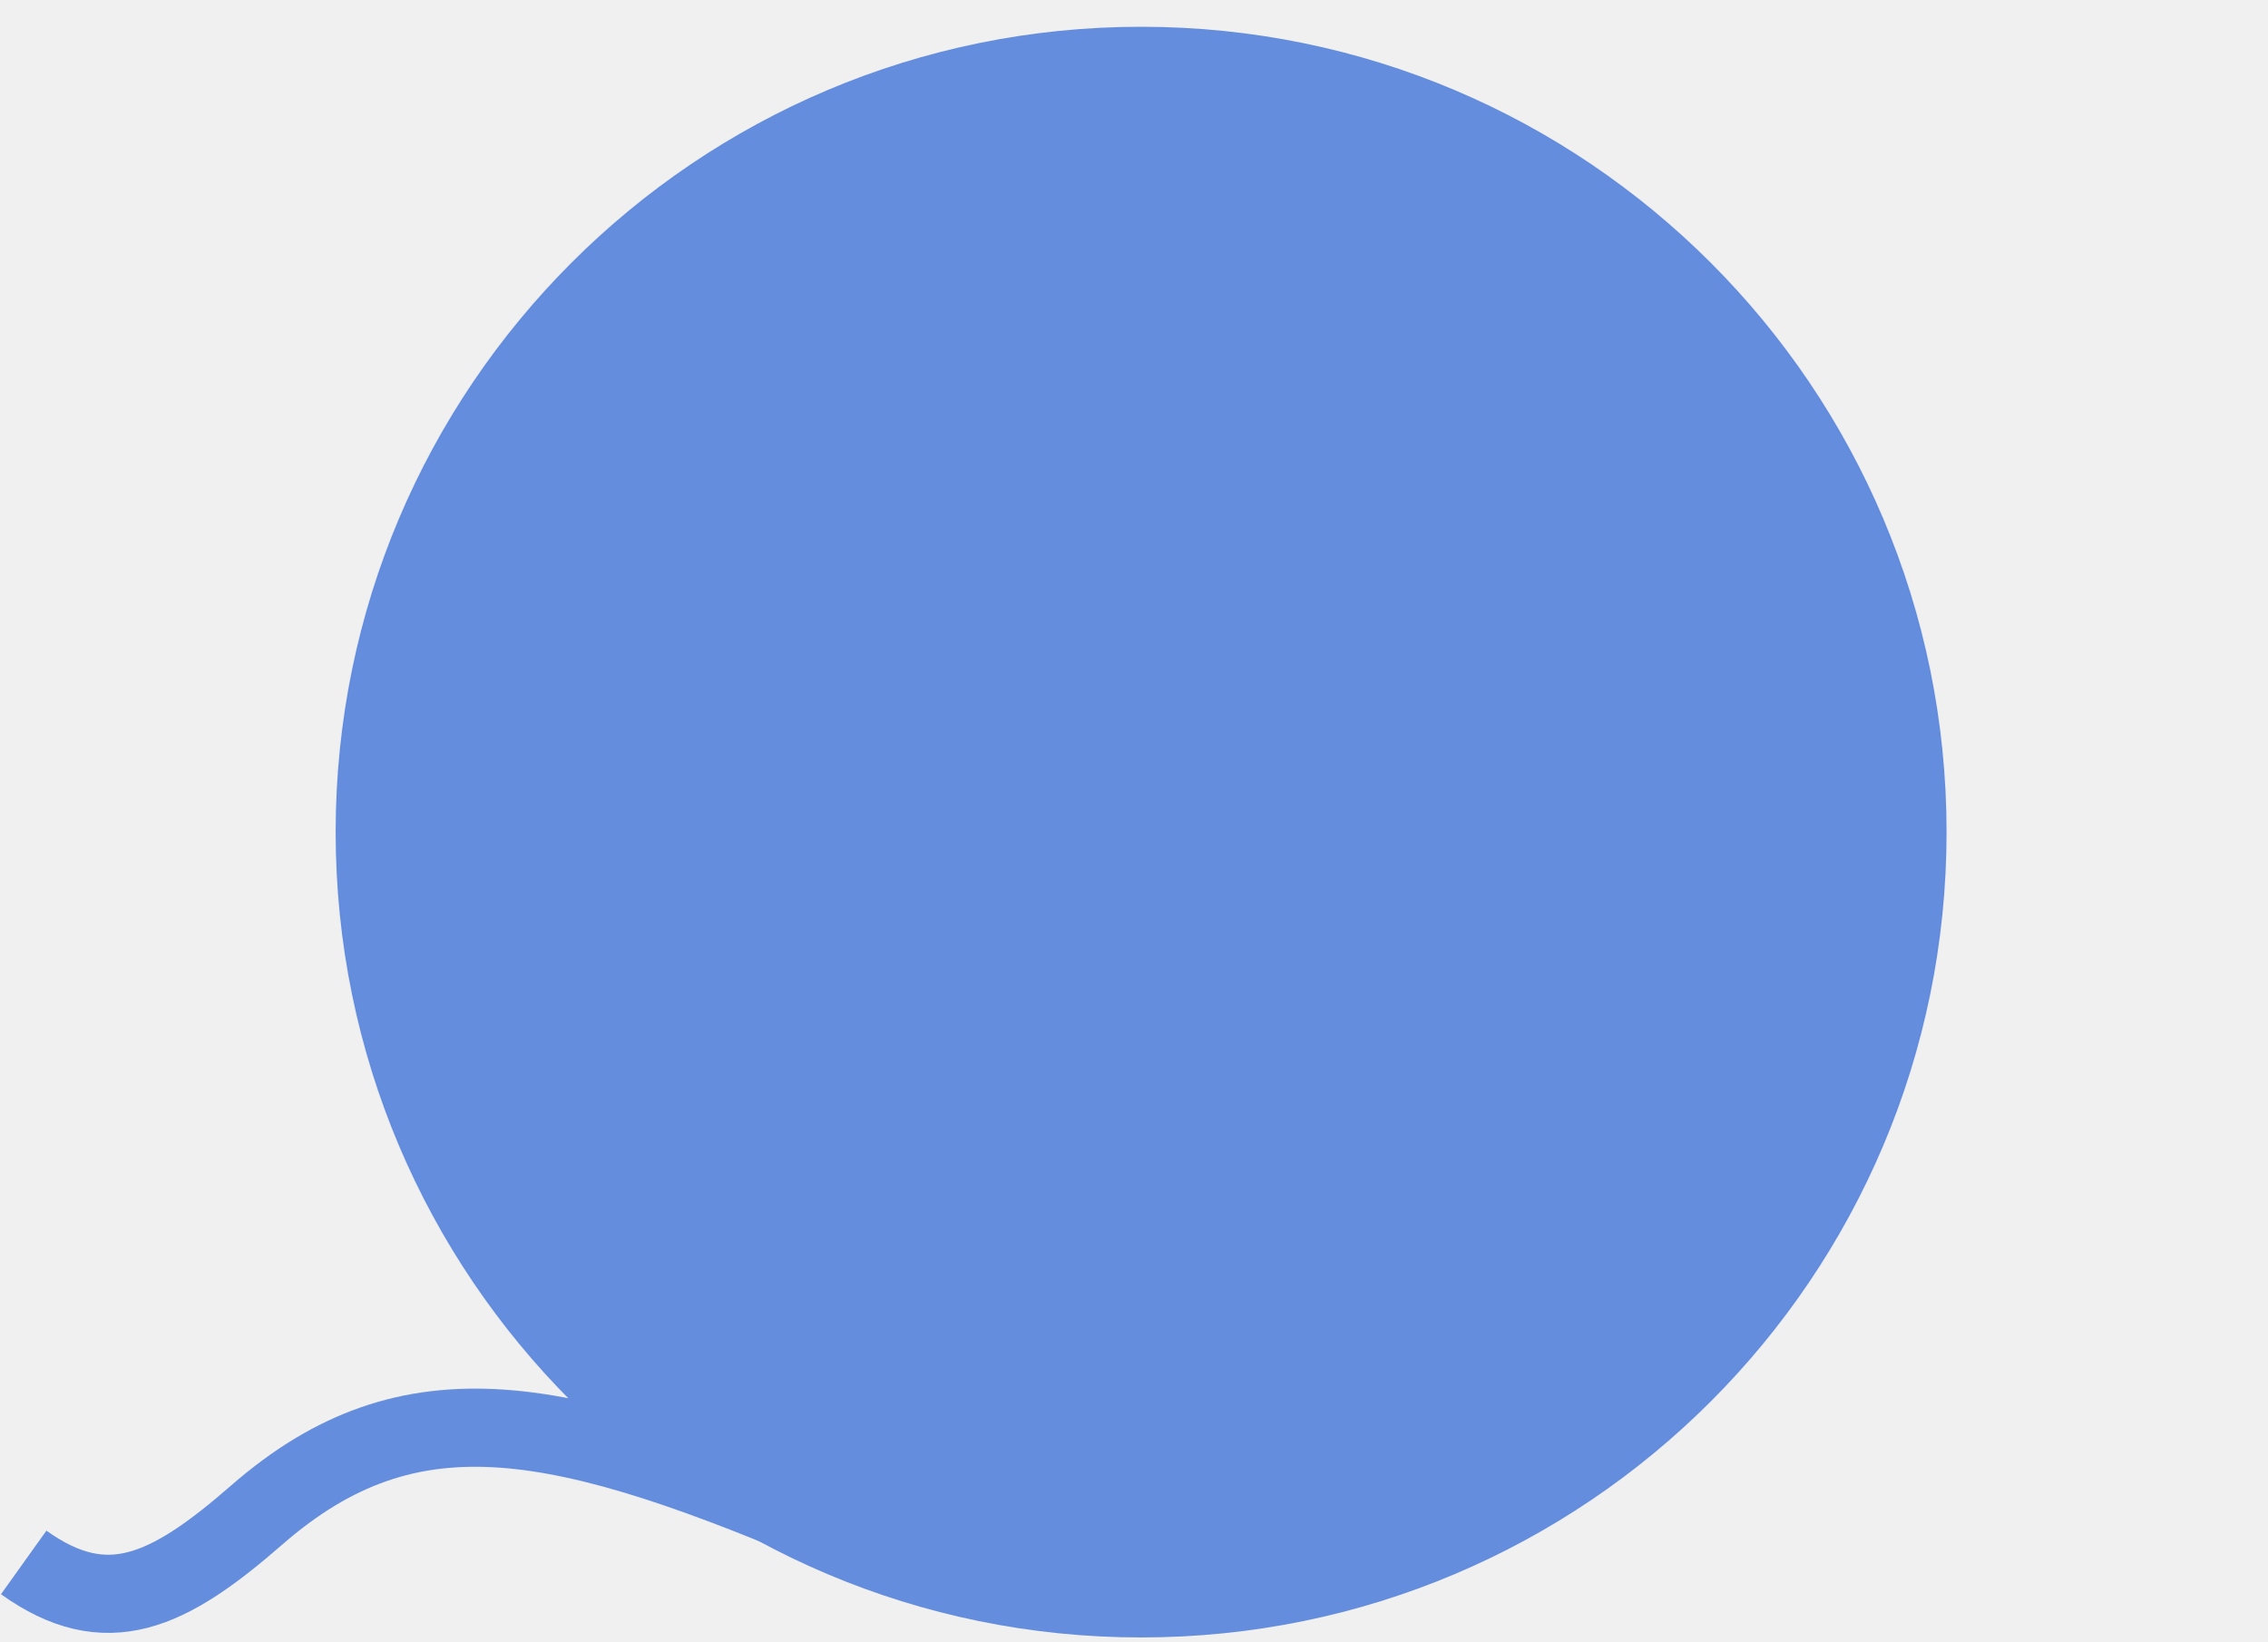
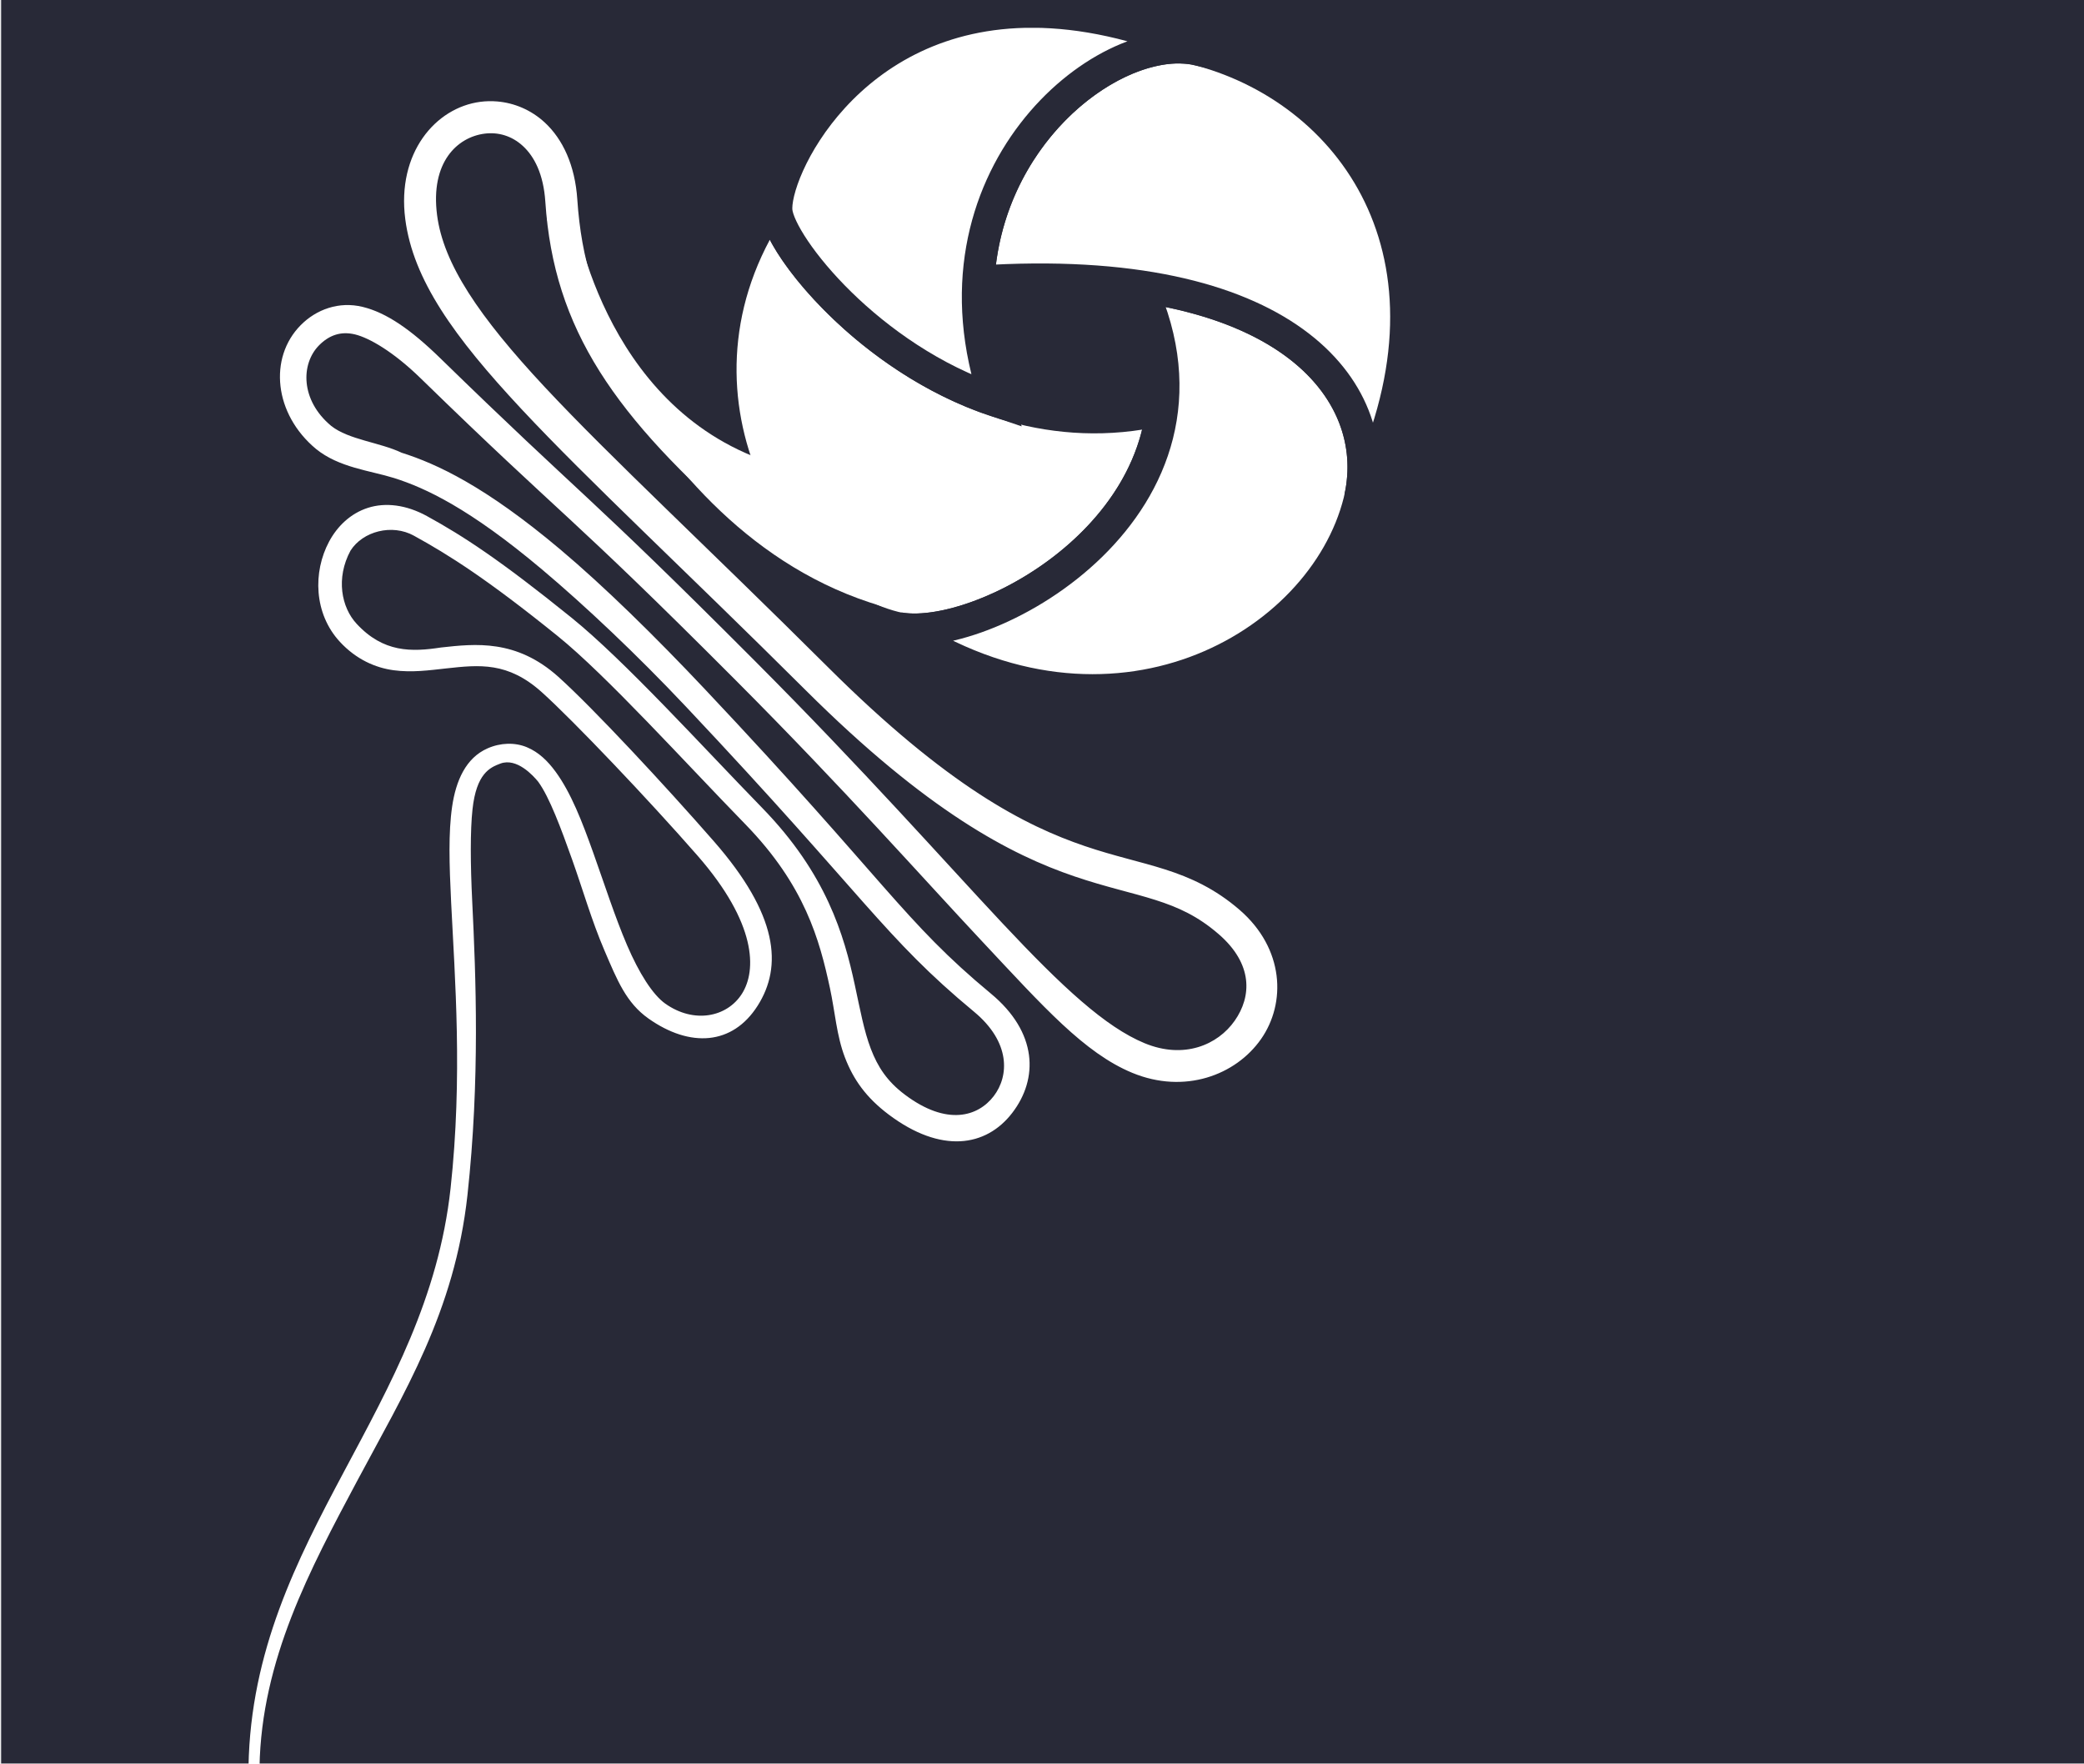
- <svg xmlns="http://www.w3.org/2000/svg" width="290" height="210" viewBox="0 0 290 210" id="svg2" version="1.1">
+ <svg xmlns="http://www.w3.org/2000/svg" width="325" height="275" viewBox="0 0 325 275" id="svg2" version="1.1">
  <defs id="defs4" />
-   <g id="layer1" transform="translate(0,-842.3621)">
-     <circle style="fill:#648ddd;fill-opacity:1;stroke:none" id="path3336" cx="145.967" cy="948.821" r="103.036" />
-     <path style="fill:none;fill-rule:evenodd;stroke:#648ddd;stroke-width:10;stroke-linecap:butt;stroke-linejoin:miter;stroke-miterlimit:4;stroke-dasharray:none;stroke-opacity:1" d="m 108.086,1038.725 c -36.365,-15.657 -55.545,-19.711 -75.256,-2.525 -11.306,9.858 -19.193,13.637 -29.8,6.061" id="path3338" />
+   <g id="layer2" style="display:inline" transform="translate(0,-777.3621)">
+     <rect style="fill:#282937;fill-opacity:1;stroke:none;stroke-width:10;stroke-miterlimit:4;stroke-dasharray:none;stroke-opacity:1" id="rect4153" width="325.209" height="276.429" x="0.179" y="775.934" />
+   </g>
+   <g id="layer1" transform="translate(0,-777.3621)" style="display:inline">
+     <path style="display:inline;fill:#ffffff;fill-opacity:1;fill-rule:evenodd;stroke:#282937;stroke-width:5;stroke-linecap:butt;stroke-linejoin:miter;stroke-miterlimit:4;stroke-dasharray:none;stroke-opacity:1" d="m 121.263,808.073 c -20.523,28.926 -1.775,62.132 18.223,67.131 11.538,2.884 42.691,-12.634 41.934,-38.609 l -0.506,4.682 c -32.679,7.5 -58.927,-23.393 -59.82,-30.893 -0.07,-0.59 -0.005,-1.386 0.17,-2.311 z" id="path4233" />
+     <path style="display:inline;fill:#ffffff;fill-opacity:1;fill-rule:evenodd;stroke:#282937;stroke-width:5;stroke-linecap:butt;stroke-linejoin:miter;stroke-miterlimit:4;stroke-dasharray:none;stroke-opacity:1" d="m 176.487,821.821 1.391,0.348 c 15.466,33.92 -23.567,55.706 -37.713,53.158 33.158,21.792 66.116,3.053 71.82,-19.766 3.381,-13.524 -5.802,-29.822 -35.498,-33.74 z" id="path4218" />
+     <path style="display:inline;fill:#ffffff;fill-opacity:1;fill-rule:evenodd;stroke:#282937;stroke-width:5;stroke-linecap:butt;stroke-linejoin:miter;stroke-miterlimit:4;stroke-dasharray:none;stroke-opacity:1" d="m 184.401,784.76 c -12.267,-0.49 -30.593,14.027 -31.828,36.514 48.041,-3.152 63.147,17.076 59.559,33.6 17.821,-36.429 -0.301,-62.927 -24.789,-69.67 -0.929,-0.256 -1.914,-0.402 -2.941,-0.443 z" id="path4207" />
+     <path style="display:inline;fill:#ffffff;fill-opacity:1;fill-rule:evenodd;stroke:#282937;stroke-width:5;stroke-linecap:butt;stroke-linejoin:miter;stroke-miterlimit:4;stroke-dasharray:none;stroke-opacity:1" d="m 161.189,779.192 c -29.159,-0.152 -40.807,25.215 -40.096,31.191 0.642,5.394 14.402,22.89 34.236,29.498 -11.915,-34.639 16.699,-58.364 31.645,-54.756 l 0.012,-0.1 c -9.793,-4.099 -18.364,-5.795 -25.797,-5.834 z" id="path4238" />
+     <path style="color:#000000;clip-rule:nonzero;display:inline;overflow:visible;visibility:visible;opacity:1;isolation:auto;mix-blend-mode:normal;color-interpolation:sRGB;color-interpolation-filters:linearRGB;solid-color:#000000;solid-opacity:1;fill:#ffffff;fill-opacity:1;fill-rule:evenodd;stroke:none;stroke-width:5;stroke-linecap:butt;stroke-linejoin:miter;stroke-miterlimit:4;stroke-dasharray:none;stroke-dashoffset:0;stroke-opacity:1;color-rendering:auto;image-rendering:auto;shape-rendering:auto;text-rendering:auto;enable-background:accumulate" d="M 141.318,872.863 C 99.662,863.771 85.283,811.46 85.283,811.46 l 3.857,-2.908 c 0,0 3.565,29.876 28.256,39.939 19.662,8.014 23.922,24.371 23.922,24.371 z" id="path4296" />
+   </g>
+   <g id="layer4" style="display:none">
+     <path transform="translate(0,-777.3621)" style="display:inline;fill:none;fill-rule:evenodd;stroke:#ffffff;stroke-width:5;stroke-linecap:butt;stroke-linejoin:miter;stroke-miterlimit:4;stroke-dasharray:none;stroke-opacity:1" d="m 118.236,858.498 c -20.62,-17.966 -29.413,-30.576 -30.699,-49.861 -1.286,-19.285 -24.253,-16.017 -21.857,2.571 2.196,17.035 23.803,34.249 61.712,71.998 37.687,37.527 50.148,25.706 64.284,37.928 12.375,10.699 0.135,27.122 -14.142,21.214 -13.545,-5.605 -27.294,-25.773 -61.641,-60.212 -26.499,-26.57 -26.427,-25.142 -48.999,-47.141 -8.855,-8.631 -14.206,-9.239 -18.231,-5.161 -3.935,3.986 -3.473,10.883 2.206,15.609 6.233,5.187 12.237,-0.573 35.248,18.794 6.827,5.745 14.964,13.431 22.646,21.578 28.236,29.95 30.867,35.902 44.733,47.397 13.018,10.79 0.809,27.896 -13.89,16.852 C 126.965,940.562 136.435,924.955 117.052,905.067 107.752,895.526 95.487,882.034 87.52,875.602 76.457,866.671 70.925,863.08 65.38,860.033 c -11.118,-6.109 -16.982,8.768 -10.531,15.724 8.661,9.339 19.451,-2.965 31.314,7.684 5.131,4.606 16.853,16.954 24.491,25.693 19.252,22.028 2.597,34.499 -8.331,26.785 -10.928,-7.714 -13.031,-44.962 -25.285,-39.571 -9.313,4.098 -0.429,31.214 -4.286,66.57 -3.857,35.356 -30.856,55.215 -31.499,89.928" id="path4138" />
+   </g>
+   <g id="layer3" style="display:inline">
+     <path transform="translate(0,-777.3621)" style="color:#000000;font-style:normal;font-variant:normal;font-weight:normal;font-stretch:normal;font-size:medium;line-height:normal;font-family:sans-serif;text-indent:0;text-align:start;text-decoration:none;text-decoration-line:none;text-decoration-style:solid;text-decoration-color:#000000;letter-spacing:normal;word-spacing:normal;text-transform:none;direction:ltr;block-progression:tb;writing-mode:lr-tb;baseline-shift:baseline;text-anchor:start;white-space:normal;clip-rule:nonzero;display:inline;overflow:visible;visibility:visible;opacity:1;isolation:auto;mix-blend-mode:normal;color-interpolation:sRGB;color-interpolation-filters:linearRGB;solid-color:#000000;solid-opacity:1;fill:#ffffff;fill-opacity:1;fill-rule:evenodd;stroke:none;stroke-width:5;stroke-linecap:butt;stroke-linejoin:miter;stroke-miterlimit:4;stroke-dasharray:none;stroke-dashoffset:0;stroke-opacity:1;color-rendering:auto;image-rendering:auto;shape-rendering:auto;text-rendering:auto;enable-background:accumulate" d="m 77.549,793.184 c -0.883,-0.075 -1.768,-0.057 -2.643,0.057 -6.993,0.911 -13.035,7.97 -11.705,18.287 1.217,9.443 7.591,18.348 18.117,29.619 10.526,11.271 25.389,24.991 44.311,43.832 19.034,18.954 32.022,25.675 41.934,29.047 4.956,1.686 9.077,2.545 12.646,3.686 3.569,1.141 6.588,2.508 9.834,5.314 5.4,4.669 5.155,9.734 2.51,13.508 -2.645,3.773 -7.913,6.049 -14.062,3.504 -6.07,-2.512 -12.776,-8.696 -22.152,-18.693 -9.377,-9.997 -21.446,-23.7 -38.674,-40.975 -26.529,-26.601 -26.489,-25.202 -49.023,-47.166 -4.587,-4.471 -8.384,-7.081 -12.078,-7.984 -3.694,-0.904 -7.232,0.38 -9.678,2.857 -5.016,5.082 -4.16,13.839 2.387,19.287 3.6,2.926 8.418,3.368 12.178,4.541 4.846,1.531 11.728,4.709 23.059,14.244 6.735,5.668 14.823,13.302 22.437,21.379 28.176,29.886 30.884,35.942 44.957,47.607 5.713,4.736 5.486,10.01 3.061,13.166 -2.426,3.156 -7.266,4.712 -13.854,-0.238 -2.778,-2.087 -4.229,-4.343 -5.301,-7.139 -1.072,-2.795 -1.677,-6.147 -2.508,-9.992 -1.661,-7.691 -4.397,-17.286 -14.459,-27.609 -9.244,-9.484 -21.431,-22.948 -29.752,-29.666 -11.125,-8.981 -16.85,-12.707 -22.506,-15.814 -3.236,-1.778 -6.481,-2.161 -9.209,-1.287 -2.728,0.873 -4.783,2.889 -6.053,5.26 -2.54,4.742 -2.393,11.236 1.693,15.643 2.527,2.725 5.511,4.035 8.377,4.422 2.866,0.387 5.586,5e-5 8.186,-0.285 5.198,-0.57 9.619,-1.046 14.914,3.707 4.887,4.386 16.708,16.815 24.279,25.479 9.237,10.569 9.252,17.903 6.926,21.559 -2.326,3.655 -7.477,4.685 -11.934,1.539 -1.989,-1.404 -4.125,-4.808 -5.98,-9.139 -1.856,-4.33 -3.521,-9.504 -5.252,-14.359 -1.731,-4.856 -3.473,-9.38 -5.893,-12.684 -1.21,-1.652 -2.632,-3.053 -4.488,-3.82 -1.856,-0.768 -4.09,-0.707 -6.119,0.186 -3.393,1.493 -4.933,5.048 -5.523,9.084 -0.59,4.036 -0.445,8.999 -0.156,14.889 0.578,11.78 1.815,27.209 -0.084,44.613 -1.866,17.103 -9.348,30.547 -16.676,44.301 -7.328,13.753 -14.505,27.858 -14.838,45.853 l 1.715,0.092 c 0.31,-16.718 7.903,-30.847 15.199,-44.541 7.296,-13.693 15.243,-26.404 17.234,-44.657 1.958,-17.952 1.31,-34.138 0.739,-45.779 -0.286,-5.821 -0.317,-11.041 0.046,-14.362 0.61,-5.578 2.711,-6.518 4.358,-7.126 2.554,-0.943 5.108,1.882 5.886,2.834 1.762,2.406 3.588,7.356 5.28,12.103 1.692,4.747 3.055,9.554 5.05,14.208 1.995,4.655 3.397,8.167 6.873,10.621 6.472,4.568 13.093,4.166 17.013,-1.992 3.92,-6.159 3.206,-14.18 -6.809,-25.639 -7.704,-8.815 -18.886,-20.83 -24.261,-25.656 -6.568,-5.895 -12.968,-5.163 -18.296,-4.578 -4.587,0.705 -8.986,0.824 -13.172,-3.703 -2.365,-2.55 -3.267,-7.099 -0.951,-11.396 1.911,-3.022 6.479,-4.225 9.897,-2.33 5.433,2.985 11.404,6.757 22.405,15.638 7.613,6.146 19.894,19.731 29.249,29.329 9.321,9.564 11.605,18.095 13.215,25.555 0.805,3.73 1.034,7.428 2.348,10.853 1.314,3.424 3.295,6.241 6.839,8.904 8.111,6.094 15.145,5.062 19.244,-0.271 4.099,-5.333 3.973,-12.556 -3.331,-18.61 -13.66,-11.323 -16.276,-17.426 -44.573,-47.44 -7.747,-8.218 -15.683,-16.016 -22.601,-21.839 -11.681,-9.831 -19.243,-13.332 -24.71,-15.059 -3.442,-1.637 -8.251,-2.016 -10.991,-4.185 -4.811,-4.004 -4.752,-9.671 -1.899,-12.561 1.58,-1.601 3.425,-2.241 5.626,-1.703 2.201,0.538 5.949,2.673 10.217,6.833 22.608,22.036 22.63,20.514 49.099,47.054 17.119,17.165 29.097,30.766 38.568,40.863 9.471,10.098 15.843,17.304 23.319,20.398 8.128,3.363 16.12,0.382 20.07,-5.254 3.95,-5.636 3.639,-14.13 -3.336,-20.16 -3.822,-3.305 -7.661,-5.042 -11.582,-6.295 -3.921,-1.253 -7.921,-2.077 -12.559,-3.654 -9.274,-3.155 -21.361,-9.285 -40.014,-27.859 -18.988,-18.908 -33.882,-32.669 -44.186,-43.701 -10.303,-11.032 -15.834,-19.251 -16.812,-26.844 -1.066,-8.271 3.178,-12.141 7.391,-12.689 2.106,-0.274 4.241,0.309 5.998,1.928 1.757,1.618 3.206,4.352 3.494,8.676 1.331,19.968 10.76,33.464 31.551,51.58 l 3.285,-3.77 C 99.431,838.796 91.271,827.073 90.031,808.471 c -0.355,-5.319 -2.258,-9.41 -5.094,-12.021 -2.127,-1.959 -4.74,-3.039 -7.389,-3.266 z" id="path4343" />
  </g>
</svg>
